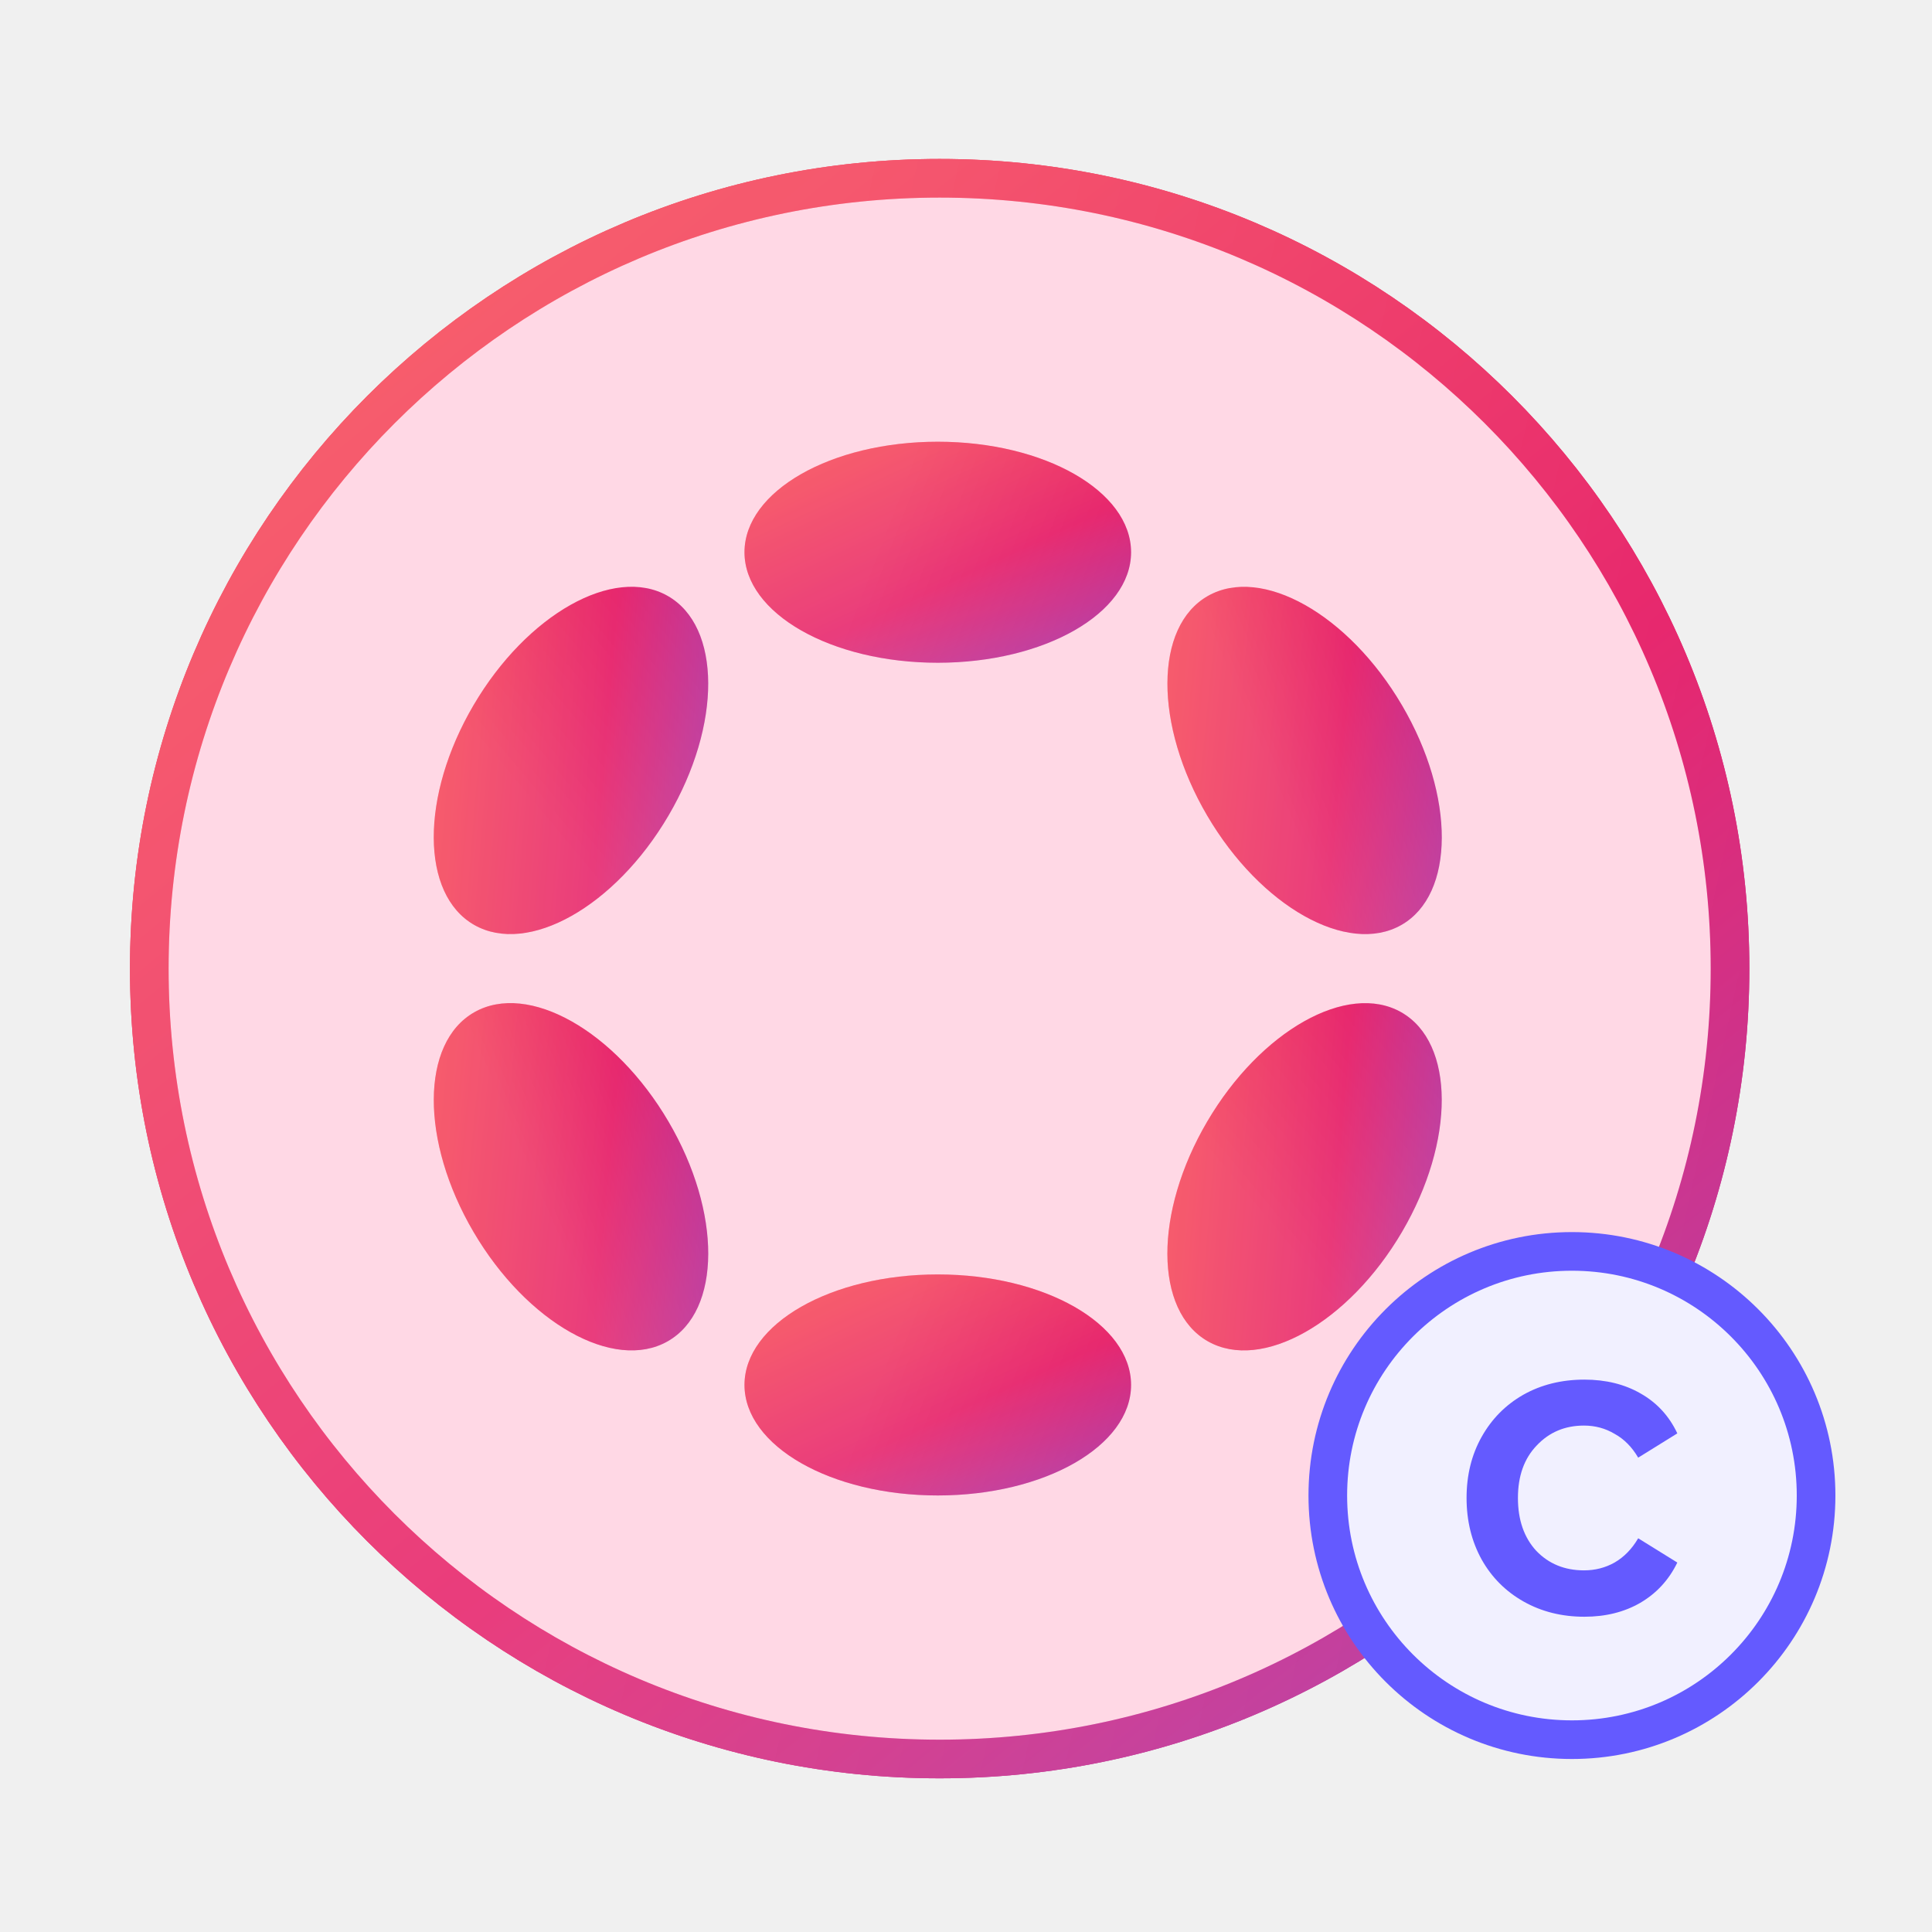
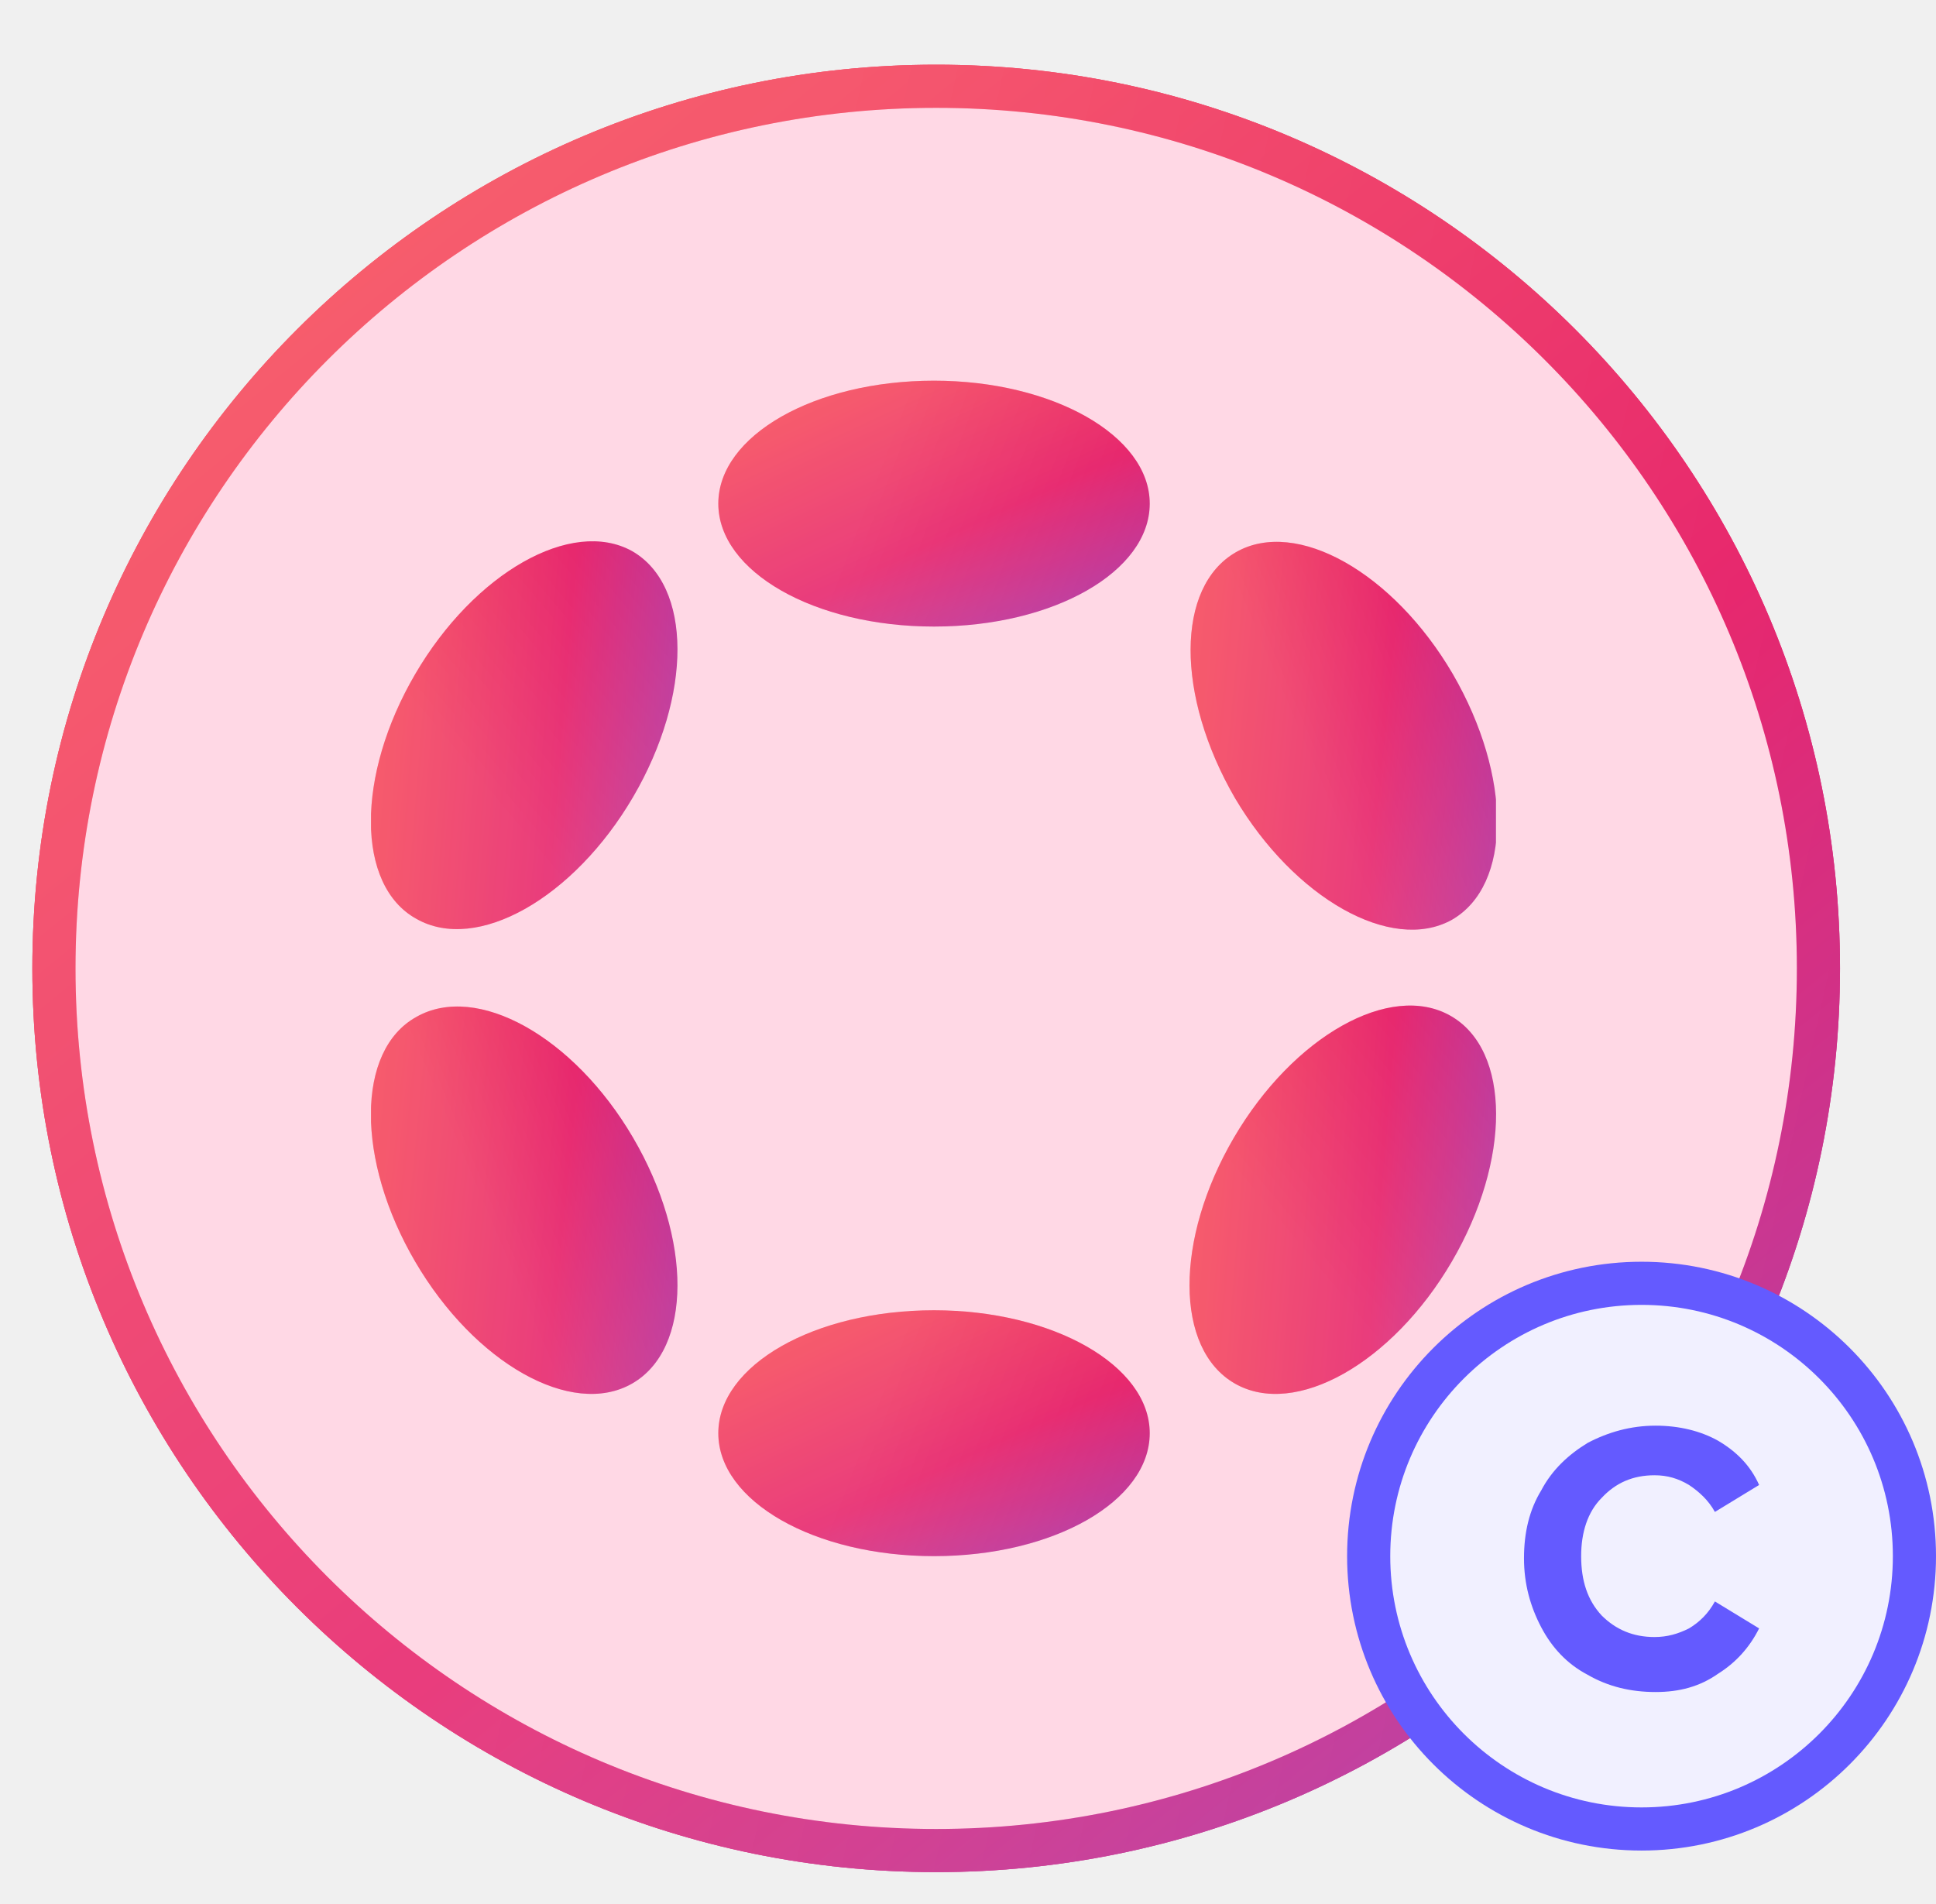
- <svg xmlns="http://www.w3.org/2000/svg" width="200" height="200" viewBox="0 0 200 200" fill="none">
-   <circle cx="97.273" cy="100.273" r="81.818" fill="url(#paint0_linear_17_168)" fill-opacity="0.2" />
-   <circle cx="97.273" cy="100.273" r="81.818" fill="url(#paint1_linear_17_168)" fill-opacity="0.2" />
-   <circle cx="97.273" cy="100.273" r="81.818" stroke="url(#paint2_linear_17_168)" stroke-width="4" />
-   <circle cx="97.273" cy="100.273" r="81.818" stroke="url(#paint3_linear_17_168)" stroke-opacity="0.2" stroke-width="4" />
-   <circle cx="97.273" cy="100.273" r="81.818" fill="#FFD8E5" />
-   <circle cx="97.273" cy="100.273" r="81.818" stroke="url(#paint4_linear_17_168)" stroke-width="4" />
-   <circle cx="97.273" cy="100.273" r="81.818" stroke="url(#paint5_linear_17_168)" stroke-opacity="0.2" stroke-width="4" />
-   <g clip-path="url(#clip0_17_168)">
-     <path d="M97.079 68.608C108.13 68.608 117.089 63.486 117.089 57.168C117.089 50.849 108.13 45.727 97.079 45.727C86.028 45.727 77.069 50.849 77.069 57.168C77.069 63.486 86.028 68.608 97.079 68.608Z" fill="url(#paint6_linear_17_168)" />
-     <path d="M97.079 68.608C108.13 68.608 117.089 63.486 117.089 57.168C117.089 50.849 108.13 45.727 97.079 45.727C86.028 45.727 77.069 50.849 77.069 57.168C77.069 63.486 86.028 68.608 97.079 68.608Z" fill="url(#paint7_linear_17_168)" fill-opacity="0.2" />
-     <path d="M97.079 154.81C108.13 154.81 117.089 149.688 117.089 143.37C117.089 137.052 108.13 131.929 97.079 131.929C86.028 131.929 77.069 137.052 77.069 143.37C77.069 149.688 86.028 154.81 97.079 154.81Z" fill="url(#paint8_linear_17_168)" />
-     <path d="M97.079 154.81C108.13 154.81 117.089 149.688 117.089 143.37C117.089 137.052 108.13 131.929 97.079 131.929C86.028 131.929 77.069 137.052 77.069 143.37C77.069 149.688 86.028 154.81 97.079 154.81Z" fill="url(#paint9_linear_17_168)" fill-opacity="0.2" />
-     <path d="M69.193 84.445C74.719 75.037 74.683 64.847 69.113 61.685C63.543 58.524 54.548 63.588 49.023 72.996C43.497 82.404 43.533 92.594 49.103 95.755C54.673 98.917 63.668 93.853 69.193 84.445Z" fill="url(#paint10_linear_17_168)" />
-     <path d="M69.193 84.445C74.719 75.037 74.683 64.847 69.113 61.685C63.543 58.524 54.548 63.588 49.023 72.996C43.497 82.404 43.533 92.594 49.103 95.755C54.673 98.917 63.668 93.853 69.193 84.445Z" fill="url(#paint11_linear_17_168)" fill-opacity="0.2" />
-     <path d="M145.127 127.541C150.652 118.132 150.62 107.945 145.053 104.785C139.487 101.626 130.496 106.692 124.97 116.1C119.444 125.508 119.477 135.696 125.043 138.855C130.609 142.014 139.601 136.949 145.127 127.541Z" fill="url(#paint12_linear_17_168)" />
-     <path d="M145.127 127.541C150.652 118.132 150.62 107.945 145.053 104.785C139.487 101.626 130.496 106.692 124.97 116.1C119.444 125.508 119.477 135.696 125.043 138.855C130.609 142.014 139.601 136.949 145.127 127.541Z" fill="url(#paint13_linear_17_168)" fill-opacity="0.2" />
-     <path d="M69.116 138.853C74.686 135.691 74.722 125.502 69.196 116.094C63.67 106.686 54.676 101.621 49.106 104.783C43.536 107.944 43.5 118.134 49.026 127.542C54.551 136.95 63.546 142.014 69.116 138.853Z" fill="url(#paint14_linear_17_168)" />
-     <path d="M69.116 138.853C74.686 135.691 74.722 125.502 69.196 116.094C63.67 106.686 54.676 101.621 49.106 104.783C43.536 107.944 43.5 118.134 49.026 127.542C54.551 136.95 63.546 142.014 69.116 138.853Z" fill="url(#paint15_linear_17_168)" fill-opacity="0.2" />
-     <path d="M145.058 95.758C150.624 92.599 150.657 82.411 145.131 73.003C139.606 63.595 130.614 58.529 125.048 61.688C119.482 64.847 119.449 75.035 124.975 84.443C130.5 93.852 139.492 98.917 145.058 95.758Z" fill="url(#paint16_linear_17_168)" />
-     <path d="M145.058 95.758C150.624 92.599 150.657 82.411 145.131 73.003C139.606 63.595 130.614 58.529 125.048 61.688C119.482 64.847 119.449 75.035 124.975 84.443C130.5 93.852 139.492 98.917 145.058 95.758Z" fill="url(#paint17_linear_17_168)" fill-opacity="0.2" />
+ <svg xmlns="http://www.w3.org/2000/svg" xmlns:xlink="http://www.w3.org/1999/xlink" version="1.1" id="图层_1" x="0px" y="0px" viewBox="0 0 179.5 176.5" style="enable-background:new 0 0 179.5 176.5;" xml:space="preserve">
+   <style type="text/css">
+ 	.st0{fill:url(#SVGID_1_);fill-opacity:0.2;}
+ 	.st1{fill:url(#SVGID_00000026879842414119251550000008995275092745030051_);fill-opacity:0.2;}
+ 	.st2{fill:none;stroke:url(#SVGID_00000048465494173948506170000007384188891905136816_);stroke-width:4;}
+ 	.st3{fill:none;stroke:url(#SVGID_00000061441215177477738820000011267490731059654324_);stroke-width:4;stroke-opacity:0.2;}
+ 	.st4{fill:#FFD8E5;}
+ 	.st5{fill:none;stroke:url(#SVGID_00000023997587519871765660000001750089109340396449_);stroke-width:4;}
+ 	.st6{fill:none;stroke:url(#SVGID_00000126293070881023084370000014967675678465640633_);stroke-width:4;stroke-opacity:0.2;}
+ 	.st7{clip-path:url(#SVGID_00000181081820871185041070000012326362170665192608_);}
+ 	.st8{fill:url(#SVGID_00000140011595408926869370000007221252771022926500_);}
+ 	.st9{fill:url(#SVGID_00000174583145265711097790000000285414372606485382_);fill-opacity:0.2;}
+ 	.st10{fill:url(#SVGID_00000141418801434267016830000001725662982435903627_);}
+ 	.st11{fill:url(#SVGID_00000042009175934736860010000009337960976480109497_);fill-opacity:0.2;}
+ 	.st12{fill:url(#SVGID_00000109748756173004682590000018185486674110206642_);}
+ 	.st13{fill:url(#SVGID_00000124127387891900203370000009792836917969554056_);fill-opacity:0.2;}
+ 	.st14{fill:url(#SVGID_00000153683305979186635170000012598974657131711873_);}
+ 	.st15{fill:url(#SVGID_00000060020860769010736440000006455131147796015026_);fill-opacity:0.2;}
+ 	.st16{fill:url(#SVGID_00000177446296768500590060000002610363270346495382_);}
+ 	.st17{fill:url(#SVGID_00000150782533086396506260000014571045624971619004_);fill-opacity:0.2;}
+ 	.st18{fill:url(#SVGID_00000148642065957161006220000005424188974132206757_);}
+ 	.st19{fill:url(#SVGID_00000033349706102292524630000015487827774121782416_);fill-opacity:0.2;}
+ 	.st20{fill:#F1F0FF;stroke:#645AFF;stroke-width:4;}
+ 	.st21{fill:#645AFF;}
+ </style>
+   <linearGradient id="SVGID_1_" gradientUnits="userSpaceOnUse" x1="218.304" y1="-70.593" x2="-9.963" y2="208.957" gradientTransform="matrix(1 0 0 -1 0 180.2629)">
+     <stop offset="0" style="stop-color:#645AFF" />
+     <stop offset="0.521" style="stop-color:#E40C5B" />
+     <stop offset="0.986" style="stop-color:#FF4C3B" />
+   </linearGradient>
+   <circle class="st0" cx="86.8" cy="89.8" r="81.8" />
+   <linearGradient id="SVGID_00000168829173156760511290000015451969529890145668_" gradientUnits="userSpaceOnUse" x1="60.927" y1="96.173" x2="270.67" y2="50.092" gradientTransform="matrix(1 0 0 -1 0 180.2629)">
+     <stop offset="0" style="stop-color:#FFFFFF" />
+     <stop offset="1" style="stop-color:#FFFFFF;stop-opacity:0" />
+   </linearGradient>
+   <circle style="fill:url(#SVGID_00000168829173156760511290000015451969529890145668_);fill-opacity:0.2;" cx="86.8" cy="89.8" r="81.8" />
+   <linearGradient id="SVGID_00000136409269203282073030000009591494270298730943_" gradientUnits="userSpaceOnUse" x1="218.304" y1="-70.593" x2="-9.963" y2="208.957" gradientTransform="matrix(1 0 0 -1 0 180.2629)">
+     <stop offset="0" style="stop-color:#645AFF" />
+     <stop offset="0.521" style="stop-color:#E40C5B" />
+     <stop offset="0.986" style="stop-color:#FF4C3B" />
+   </linearGradient>
+   <circle style="fill:none;stroke:url(#SVGID_00000136409269203282073030000009591494270298730943_);stroke-width:4;" cx="86.8" cy="89.8" r="81.8" />
+   <linearGradient id="SVGID_00000005259903071189457390000006661664317544821436_" gradientUnits="userSpaceOnUse" x1="60.927" y1="96.173" x2="270.67" y2="50.092" gradientTransform="matrix(1 0 0 -1 0 180.2629)">
+     <stop offset="0" style="stop-color:#FFFFFF" />
+     <stop offset="1" style="stop-color:#FFFFFF;stop-opacity:0" />
+   </linearGradient>
+   <circle style="fill:none;stroke:url(#SVGID_00000005259903071189457390000006661664317544821436_);stroke-width:4;stroke-opacity:0.2;" cx="86.8" cy="89.8" r="81.8" />
+   <circle class="st4" cx="86.8" cy="89.8" r="81.8" />
+   <linearGradient id="SVGID_00000013908635150308350890000014193758572776259006_" gradientUnits="userSpaceOnUse" x1="218.304" y1="-70.593" x2="-9.963" y2="208.957" gradientTransform="matrix(1 0 0 -1 0 180.2629)">
+     <stop offset="0" style="stop-color:#645AFF" />
+     <stop offset="0.521" style="stop-color:#E40C5B" />
+     <stop offset="0.986" style="stop-color:#FF4C3B" />
+   </linearGradient>
+   <circle style="fill:none;stroke:url(#SVGID_00000013908635150308350890000014193758572776259006_);stroke-width:4;" cx="86.8" cy="89.8" r="81.8" />
+   <linearGradient id="SVGID_00000174595079420355516230000012173867100073204660_" gradientUnits="userSpaceOnUse" x1="60.927" y1="96.173" x2="270.67" y2="50.092" gradientTransform="matrix(1 0 0 -1 0 180.2629)">
+     <stop offset="0" style="stop-color:#FFFFFF" />
+     <stop offset="1" style="stop-color:#FFFFFF;stop-opacity:0" />
+   </linearGradient>
+   <circle style="fill:none;stroke:url(#SVGID_00000174595079420355516230000012173867100073204660_);stroke-width:4;stroke-opacity:0.2;" cx="86.8" cy="89.8" r="81.8" />
+   <g>
+     <defs>
+       <rect id="SVGID_00000149346608001079480210000012741986187136190629_" x="34.4" y="35.2" width="104.3" height="109.1" />
+     </defs>
+     <clipPath id="SVGID_00000042702458350915539340000010353301267871335822_">
+       <use xlink:href="#SVGID_00000149346608001079480210000012741986187136190629_" style="overflow:visible;" />
+     </clipPath>
+     <g style="clip-path:url(#SVGID_00000042702458350915539340000010353301267871335822_);">
+       <linearGradient id="SVGID_00000047041017809669200400000002167040187435944359_" gradientUnits="userSpaceOnUse" x1="100.963" y1="102.776" x2="75.99" y2="156.269" gradientTransform="matrix(1 0 0 -1 0 180.2629)">
+         <stop offset="0" style="stop-color:#645AFF" />
+         <stop offset="0.521" style="stop-color:#E40C5B" />
+         <stop offset="0.986" style="stop-color:#FF4C3B" />
+       </linearGradient>
+       <path style="fill:url(#SVGID_00000047041017809669200400000002167040187435944359_);" d="M86.6,58.1c11.1,0,20-5.1,20-11.4    s-9-11.4-20-11.4c-11.1,0-20,5.1-20,11.4S75.5,58.1,86.6,58.1z" />
+       <linearGradient id="SVGID_00000012441818338808619420000007583112593177876895_" gradientUnits="userSpaceOnUse" x1="80.8" y1="135.82" x2="127.654" y2="117.814" gradientTransform="matrix(1 0 0 -1 0 180.2629)">
+         <stop offset="0" style="stop-color:#FFFFFF" />
+         <stop offset="1" style="stop-color:#FFFFFF;stop-opacity:0" />
+       </linearGradient>
+       <path style="fill:url(#SVGID_00000012441818338808619420000007583112593177876895_);fill-opacity:0.2;" d="M86.6,58.1    c11.1,0,20-5.1,20-11.4s-9-11.4-20-11.4c-11.1,0-20,5.1-20,11.4S75.5,58.1,86.6,58.1z" />
+       <linearGradient id="SVGID_00000152951318862502342270000011130160309723398328_" gradientUnits="userSpaceOnUse" x1="100.963" y1="16.574" x2="75.99" y2="70.067" gradientTransform="matrix(1 0 0 -1 0 180.2629)">
+         <stop offset="0" style="stop-color:#645AFF" />
+         <stop offset="0.521" style="stop-color:#E40C5B" />
+         <stop offset="0.986" style="stop-color:#FF4C3B" />
+       </linearGradient>
+       <path style="fill:url(#SVGID_00000152951318862502342270000011130160309723398328_);" d="M86.6,144.3c11.1,0,20-5.1,20-11.4    c0-6.3-9-11.4-20-11.4c-11.1,0-20,5.1-20,11.4C66.6,139.2,75.5,144.3,86.6,144.3z" />
+       <linearGradient id="SVGID_00000099662914302750812010000017492846428830264460_" gradientUnits="userSpaceOnUse" x1="80.8" y1="49.618" x2="127.654" y2="31.613" gradientTransform="matrix(1 0 0 -1 0 180.2629)">
+         <stop offset="0" style="stop-color:#FFFFFF" />
+         <stop offset="1" style="stop-color:#FFFFFF;stop-opacity:0" />
+       </linearGradient>
+       <path style="fill:url(#SVGID_00000099662914302750812010000017492846428830264460_);fill-opacity:0.2;" d="M86.6,144.3    c11.1,0,20-5.1,20-11.4c0-6.3-9-11.4-20-11.4c-11.1,0-20,5.1-20,11.4C66.6,139.2,75.5,144.3,86.6,144.3z" />
+       <linearGradient id="SVGID_00000072272621239498456040000001660082321344308878_" gradientUnits="userSpaceOnUse" x1="83.001" y1="109.244" x2="23.306" y2="114.111" gradientTransform="matrix(1 0 0 -1 0 180.2629)">
+         <stop offset="0" style="stop-color:#645AFF" />
+         <stop offset="0.521" style="stop-color:#E40C5B" />
+         <stop offset="0.986" style="stop-color:#FF4C3B" />
+       </linearGradient>
+       <path style="fill:url(#SVGID_00000072272621239498456040000001660082321344308878_);" d="M58.7,73.9c5.5-9.4,5.5-19.6-0.1-22.8    C53,48,44,53.1,38.5,62.5C33,71.9,33,82.1,38.6,85.2C44.2,88.4,53.2,83.3,58.7,73.9z" />
+       <linearGradient id="SVGID_00000088832137099352233970000009414184198316765864_" gradientUnits="userSpaceOnUse" x1="43.873" y1="108.109" x2="82.256" y2="140.088" gradientTransform="matrix(1 0 0 -1 0 180.2629)">
+         <stop offset="0" style="stop-color:#FFFFFF" />
+         <stop offset="1" style="stop-color:#FFFFFF;stop-opacity:0" />
+       </linearGradient>
+       <path style="fill:url(#SVGID_00000088832137099352233970000009414184198316765864_);fill-opacity:0.2;" d="M58.7,73.9    c5.5-9.4,5.5-19.6-0.1-22.8C53,48,44,53.1,38.5,62.5C33,71.9,33,82.1,38.6,85.2C44.2,88.4,53.2,83.3,58.7,73.9z" />
+       <linearGradient id="SVGID_00000015352249074152497900000009455815639795581864_" gradientUnits="userSpaceOnUse" x1="158.922" y1="66.137" x2="99.261" y2="71.017" gradientTransform="matrix(1 0 0 -1 0 180.2629)">
+         <stop offset="0" style="stop-color:#645AFF" />
+         <stop offset="0.521" style="stop-color:#E40C5B" />
+         <stop offset="0.986" style="stop-color:#FF4C3B" />
+       </linearGradient>
+       <path style="fill:url(#SVGID_00000015352249074152497900000009455815639795581864_);" d="M134.6,117c5.5-9.4,5.5-19.6-0.1-22.8    c-5.6-3.2-14.6,1.9-20.1,11.3s-5.5,19.6,0.1,22.8C120.1,131.5,129.1,126.4,134.6,117z" />
+       <linearGradient id="SVGID_00000029011059377232676070000015516611061776324506_" gradientUnits="userSpaceOnUse" x1="119.813" y1="65.011" x2="158.2" y2="96.978" gradientTransform="matrix(1 0 0 -1 0 180.2629)">
+         <stop offset="0" style="stop-color:#FFFFFF" />
+         <stop offset="1" style="stop-color:#FFFFFF;stop-opacity:0" />
+       </linearGradient>
+       <path style="fill:url(#SVGID_00000029011059377232676070000015516611061776324506_);fill-opacity:0.2;" d="M134.6,117    c5.5-9.4,5.5-19.6-0.1-22.8c-5.6-3.2-14.6,1.9-20.1,11.3s-5.5,19.6,0.1,22.8C120.1,131.5,129.1,126.4,134.6,117z" />
+       <linearGradient id="SVGID_00000085936394147079256330000002084992048214712454_" gradientUnits="userSpaceOnUse" x1="86.531" y1="65.251" x2="20.715" y2="71.673" gradientTransform="matrix(1 0 0 -1 0 180.2629)">
+         <stop offset="0" style="stop-color:#645AFF" />
+         <stop offset="0.521" style="stop-color:#E40C5B" />
+         <stop offset="0.986" style="stop-color:#FF4C3B" />
+       </linearGradient>
+       <path style="fill:url(#SVGID_00000085936394147079256330000002084992048214712454_);" d="M58.6,128.3c5.6-3.2,5.6-13.4,0.1-22.8    S44.2,91.1,38.6,94.3C33,97.4,33,107.6,38.5,117S53,131.5,58.6,128.3z" />
+       <linearGradient id="SVGID_00000154411351275304632230000006914628798356744091_" gradientUnits="userSpaceOnUse" x1="45.095" y1="67.457" x2="73.582" y2="79.587" gradientTransform="matrix(1 0 0 -1 0 180.2629)">
+         <stop offset="0" style="stop-color:#FFFFFF" />
+         <stop offset="1" style="stop-color:#FFFFFF;stop-opacity:0" />
+       </linearGradient>
+       <path style="fill:url(#SVGID_00000154411351275304632230000006914628798356744091_);fill-opacity:0.2;" d="M58.6,128.3    c5.6-3.2,5.6-13.4,0.1-22.8S44.2,91.1,38.6,94.3C33,97.4,33,107.6,38.5,117S53,131.5,58.6,128.3z" />
+       <linearGradient id="SVGID_00000120542599994155271760000015433519188566913692_" gradientUnits="userSpaceOnUse" x1="162.457" y1="108.36" x2="96.668" y2="114.757" gradientTransform="matrix(1 0 0 -1 0 180.2629)">
+         <stop offset="0" style="stop-color:#645AFF" />
+         <stop offset="0.521" style="stop-color:#E40C5B" />
+         <stop offset="0.986" style="stop-color:#FF4C3B" />
+       </linearGradient>
+       <path style="fill:url(#SVGID_00000120542599994155271760000015433519188566913692_);" d="M134.6,85.3c5.6-3.2,5.6-13.3,0.1-22.8    c-5.5-9.4-14.5-14.5-20.1-11.3c-5.6,3.2-5.6,13.3-0.1,22.8C120,83.3,129,88.4,134.6,85.3z" />
+       <linearGradient id="SVGID_00000094597150678496217660000014650746776243098804_" gradientUnits="userSpaceOnUse" x1="121.039" y1="110.552" x2="149.506" y2="122.677" gradientTransform="matrix(1 0 0 -1 0 180.2629)">
+         <stop offset="0" style="stop-color:#FFFFFF" />
+         <stop offset="1" style="stop-color:#FFFFFF;stop-opacity:0" />
+       </linearGradient>
+       <path style="fill:url(#SVGID_00000094597150678496217660000014650746776243098804_);fill-opacity:0.2;" d="M134.6,85.3    c5.6-3.2,5.6-13.3,0.1-22.8c-5.5-9.4-14.5-14.5-20.1-11.3c-5.6,3.2-5.6,13.3-0.1,22.8C120,83.3,129,88.4,134.6,85.3z" />
+     </g>
  </g>
-   <circle cx="162.727" cy="154.818" r="25.273" fill="#F1F0FF" stroke="#645AFF" stroke-width="4" />
-   <path d="M164.014 167.364C161.679 167.364 159.583 166.84 157.726 165.793C155.87 164.746 154.421 163.295 153.38 161.441C152.339 159.556 151.818 157.432 151.818 155.069C151.818 152.705 152.339 150.596 153.38 148.742C154.421 146.887 155.855 145.436 157.684 144.389C159.541 143.342 161.651 142.818 164.014 142.818C166.237 142.818 168.178 143.297 169.838 144.254C171.526 145.212 172.792 146.588 173.636 148.383L169.585 150.896C168.938 149.789 168.122 148.966 167.137 148.428C166.181 147.859 165.126 147.575 163.972 147.575C162.003 147.575 160.371 148.263 159.077 149.639C157.783 150.985 157.136 152.795 157.136 155.069C157.136 157.342 157.769 159.167 159.035 160.543C160.329 161.889 161.975 162.563 163.972 162.563C165.126 162.563 166.181 162.293 167.137 161.755C168.122 161.186 168.938 160.349 169.585 159.242L173.636 161.755C172.764 163.55 171.484 164.941 169.796 165.928C168.136 166.885 166.209 167.364 164.014 167.364Z" fill="#645AFF" />
-   <defs>
-     <linearGradient id="paint0_linear_17_168" x1="245.398" y1="247.818" x2="17.131" y2="-31.732" gradientUnits="userSpaceOnUse">
-       <stop stop-color="#645AFF" />
-       <stop offset="0.521" stop-color="#E40C5B" />
-       <stop offset="0.986" stop-color="#FF4C3B" />
-     </linearGradient>
-     <linearGradient id="paint1_linear_17_168" x1="102.932" y1="-48.773" x2="312.675" y2="-2.691" gradientUnits="userSpaceOnUse">
-       <stop stop-color="white" />
-       <stop offset="1" stop-color="white" stop-opacity="0" />
-     </linearGradient>
-     <linearGradient id="paint2_linear_17_168" x1="245.398" y1="247.818" x2="17.131" y2="-31.732" gradientUnits="userSpaceOnUse">
-       <stop stop-color="#645AFF" />
-       <stop offset="0.521" stop-color="#E40C5B" />
-       <stop offset="0.986" stop-color="#FF4C3B" />
-     </linearGradient>
-     <linearGradient id="paint3_linear_17_168" x1="102.932" y1="-48.773" x2="312.675" y2="-2.691" gradientUnits="userSpaceOnUse">
-       <stop stop-color="white" />
-       <stop offset="1" stop-color="white" stop-opacity="0" />
-     </linearGradient>
-     <linearGradient id="paint4_linear_17_168" x1="245.398" y1="247.818" x2="17.131" y2="-31.732" gradientUnits="userSpaceOnUse">
-       <stop stop-color="#645AFF" />
-       <stop offset="0.521" stop-color="#E40C5B" />
-       <stop offset="0.986" stop-color="#FF4C3B" />
-     </linearGradient>
-     <linearGradient id="paint5_linear_17_168" x1="102.932" y1="-48.773" x2="312.675" y2="-2.691" gradientUnits="userSpaceOnUse">
-       <stop stop-color="white" />
-       <stop offset="1" stop-color="white" stop-opacity="0" />
-     </linearGradient>
-     <linearGradient id="paint6_linear_17_168" x1="133.306" y1="77.799" x2="108.333" y2="24.306" gradientUnits="userSpaceOnUse">
-       <stop stop-color="#645AFF" />
-       <stop offset="0.521" stop-color="#E40C5B" />
-       <stop offset="0.986" stop-color="#FF4C3B" />
-     </linearGradient>
-     <linearGradient id="paint7_linear_17_168" x1="98.463" y1="36.327" x2="145.317" y2="54.332" gradientUnits="userSpaceOnUse">
-       <stop stop-color="white" />
-       <stop offset="1" stop-color="white" stop-opacity="0" />
-     </linearGradient>
-     <linearGradient id="paint8_linear_17_168" x1="133.306" y1="164.001" x2="108.333" y2="110.508" gradientUnits="userSpaceOnUse">
-       <stop stop-color="#645AFF" />
-       <stop offset="0.521" stop-color="#E40C5B" />
-       <stop offset="0.986" stop-color="#FF4C3B" />
-     </linearGradient>
-     <linearGradient id="paint9_linear_17_168" x1="98.463" y1="122.529" x2="145.317" y2="140.534" gradientUnits="userSpaceOnUse">
-       <stop stop-color="white" />
-       <stop offset="1" stop-color="white" stop-opacity="0" />
-     </linearGradient>
-     <linearGradient id="paint10_linear_17_168" x1="95.409" y1="58.203" x2="35.714" y2="53.335" gradientUnits="userSpaceOnUse">
-       <stop stop-color="#645AFF" />
-       <stop offset="0.521" stop-color="#E40C5B" />
-       <stop offset="0.986" stop-color="#FF4C3B" />
-     </linearGradient>
-     <linearGradient id="paint11_linear_17_168" x1="41.428" y1="67.115" x2="79.811" y2="35.136" gradientUnits="userSpaceOnUse">
-       <stop stop-color="white" />
-       <stop offset="1" stop-color="white" stop-opacity="0" />
-     </linearGradient>
-     <linearGradient id="paint12_linear_17_168" x1="171.337" y1="101.295" x2="111.676" y2="96.415" gradientUnits="userSpaceOnUse">
-       <stop stop-color="#645AFF" />
-       <stop offset="0.521" stop-color="#E40C5B" />
-       <stop offset="0.986" stop-color="#FF4C3B" />
-     </linearGradient>
-     <linearGradient id="paint13_linear_17_168" x1="117.381" y1="110.222" x2="155.768" y2="78.254" gradientUnits="userSpaceOnUse">
-       <stop stop-color="white" />
-       <stop offset="1" stop-color="white" stop-opacity="0" />
-     </linearGradient>
-     <linearGradient id="paint14_linear_17_168" x1="95.412" y1="142.175" x2="29.596" y2="135.753" gradientUnits="userSpaceOnUse">
-       <stop stop-color="#645AFF" />
-       <stop offset="0.521" stop-color="#E40C5B" />
-       <stop offset="0.986" stop-color="#FF4C3B" />
-     </linearGradient>
-     <linearGradient id="paint15_linear_17_168" x1="41.582" y1="90.39" x2="70.069" y2="78.26" gradientUnits="userSpaceOnUse">
-       <stop stop-color="white" />
-       <stop offset="1" stop-color="white" stop-opacity="0" />
-     </linearGradient>
-     <linearGradient id="paint16_linear_17_168" x1="171.342" y1="99.087" x2="105.553" y2="92.69" gradientUnits="userSpaceOnUse">
-       <stop stop-color="#645AFF" />
-       <stop offset="0.521" stop-color="#E40C5B" />
-       <stop offset="0.986" stop-color="#FF4C3B" />
-     </linearGradient>
-     <linearGradient id="paint17_linear_17_168" x1="117.524" y1="47.295" x2="145.991" y2="35.171" gradientUnits="userSpaceOnUse">
-       <stop stop-color="white" />
-       <stop offset="1" stop-color="white" stop-opacity="0" />
-     </linearGradient>
-     <clipPath id="clip0_17_168">
-       <rect width="104.348" height="109.091" fill="white" transform="translate(44.9091 45.7273)" />
-     </clipPath>
-   </defs>
+   <circle class="st20" cx="152.2" cy="144.3" r="25.3" />
+   <path class="st21" d="M153.5,156.9c-2.3,0-4.4-0.5-6.3-1.6c-1.9-1-3.3-2.5-4.3-4.4c-1-1.9-1.6-4-1.6-6.4c0-2.4,0.5-4.5,1.6-6.3  c1-1.9,2.5-3.3,4.3-4.4c1.9-1,4-1.6,6.3-1.6c2.2,0,4.2,0.5,5.8,1.4c1.7,1,3,2.3,3.8,4.1l-4.1,2.5c-0.6-1.1-1.5-1.9-2.4-2.5  c-1-0.6-2-0.9-3.2-0.9c-2,0-3.6,0.7-4.9,2.1c-1.3,1.3-1.9,3.2-1.9,5.4c0,2.3,0.6,4.1,1.9,5.5c1.3,1.3,2.9,2,4.9,2  c1.2,0,2.2-0.3,3.2-0.8c1-0.6,1.8-1.4,2.4-2.5l4.1,2.5c-0.9,1.8-2.2,3.2-3.8,4.2C157.6,156.4,155.7,156.9,153.5,156.9z" />
</svg>
